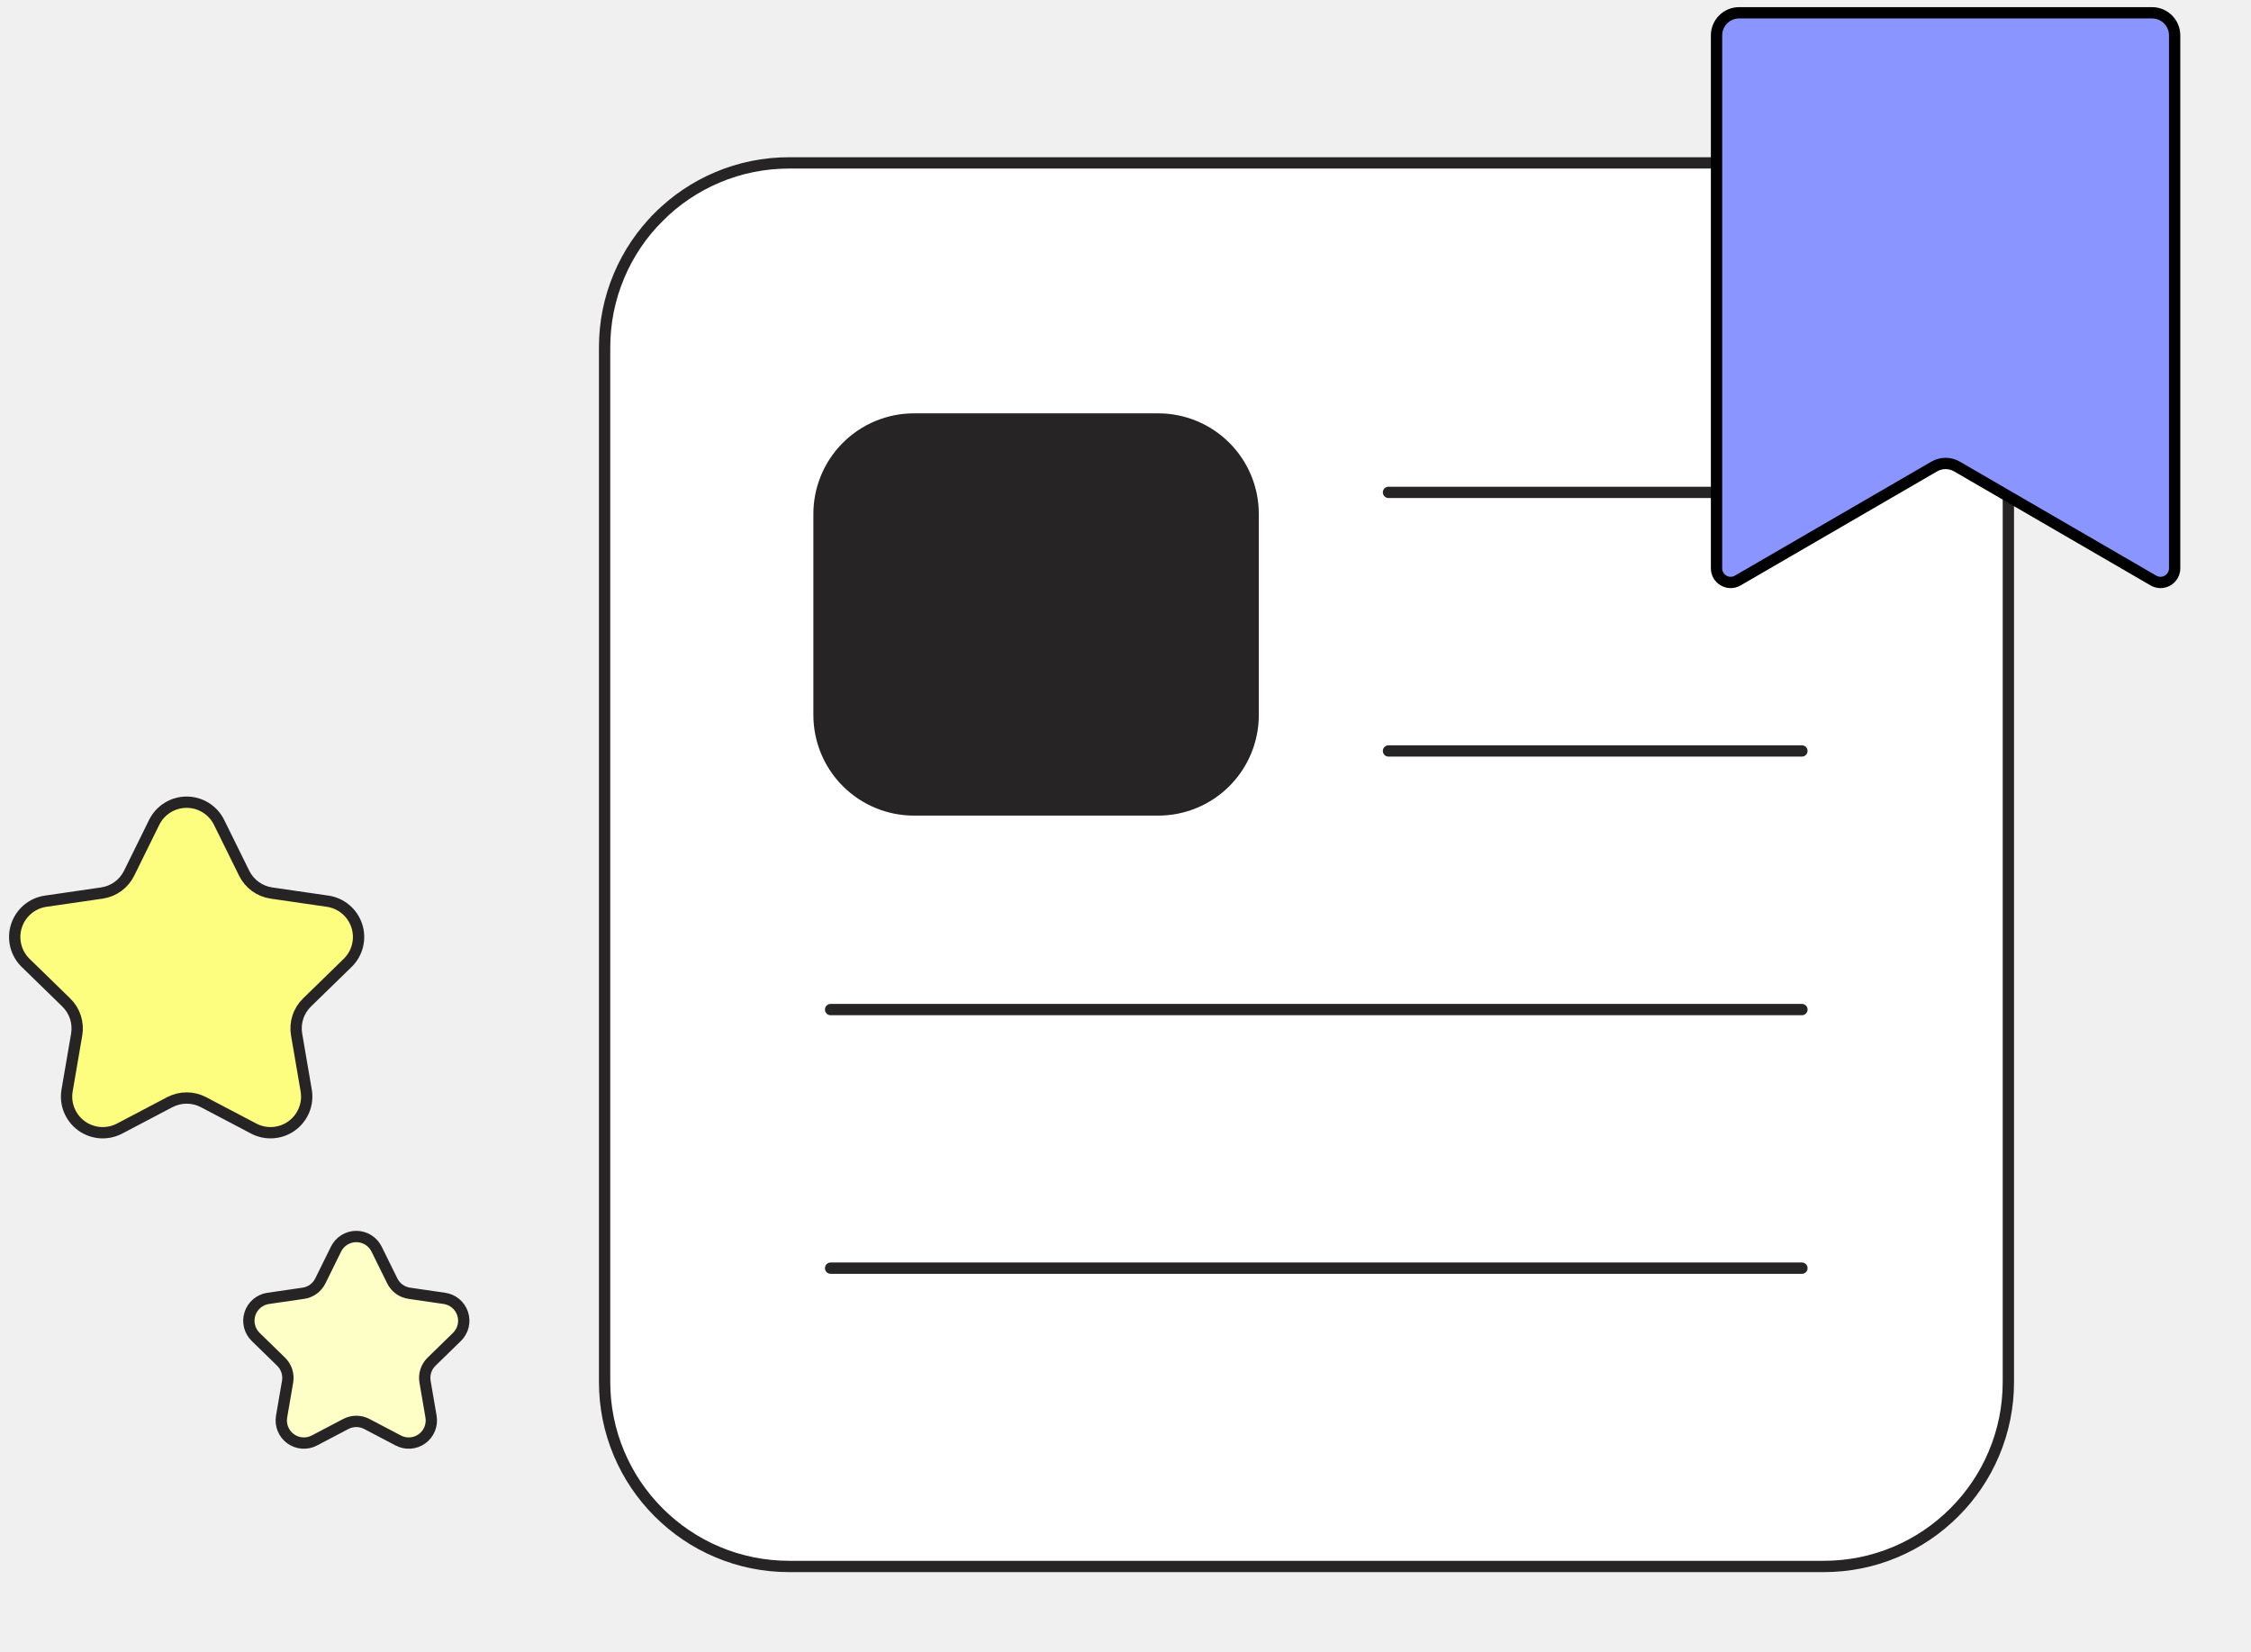
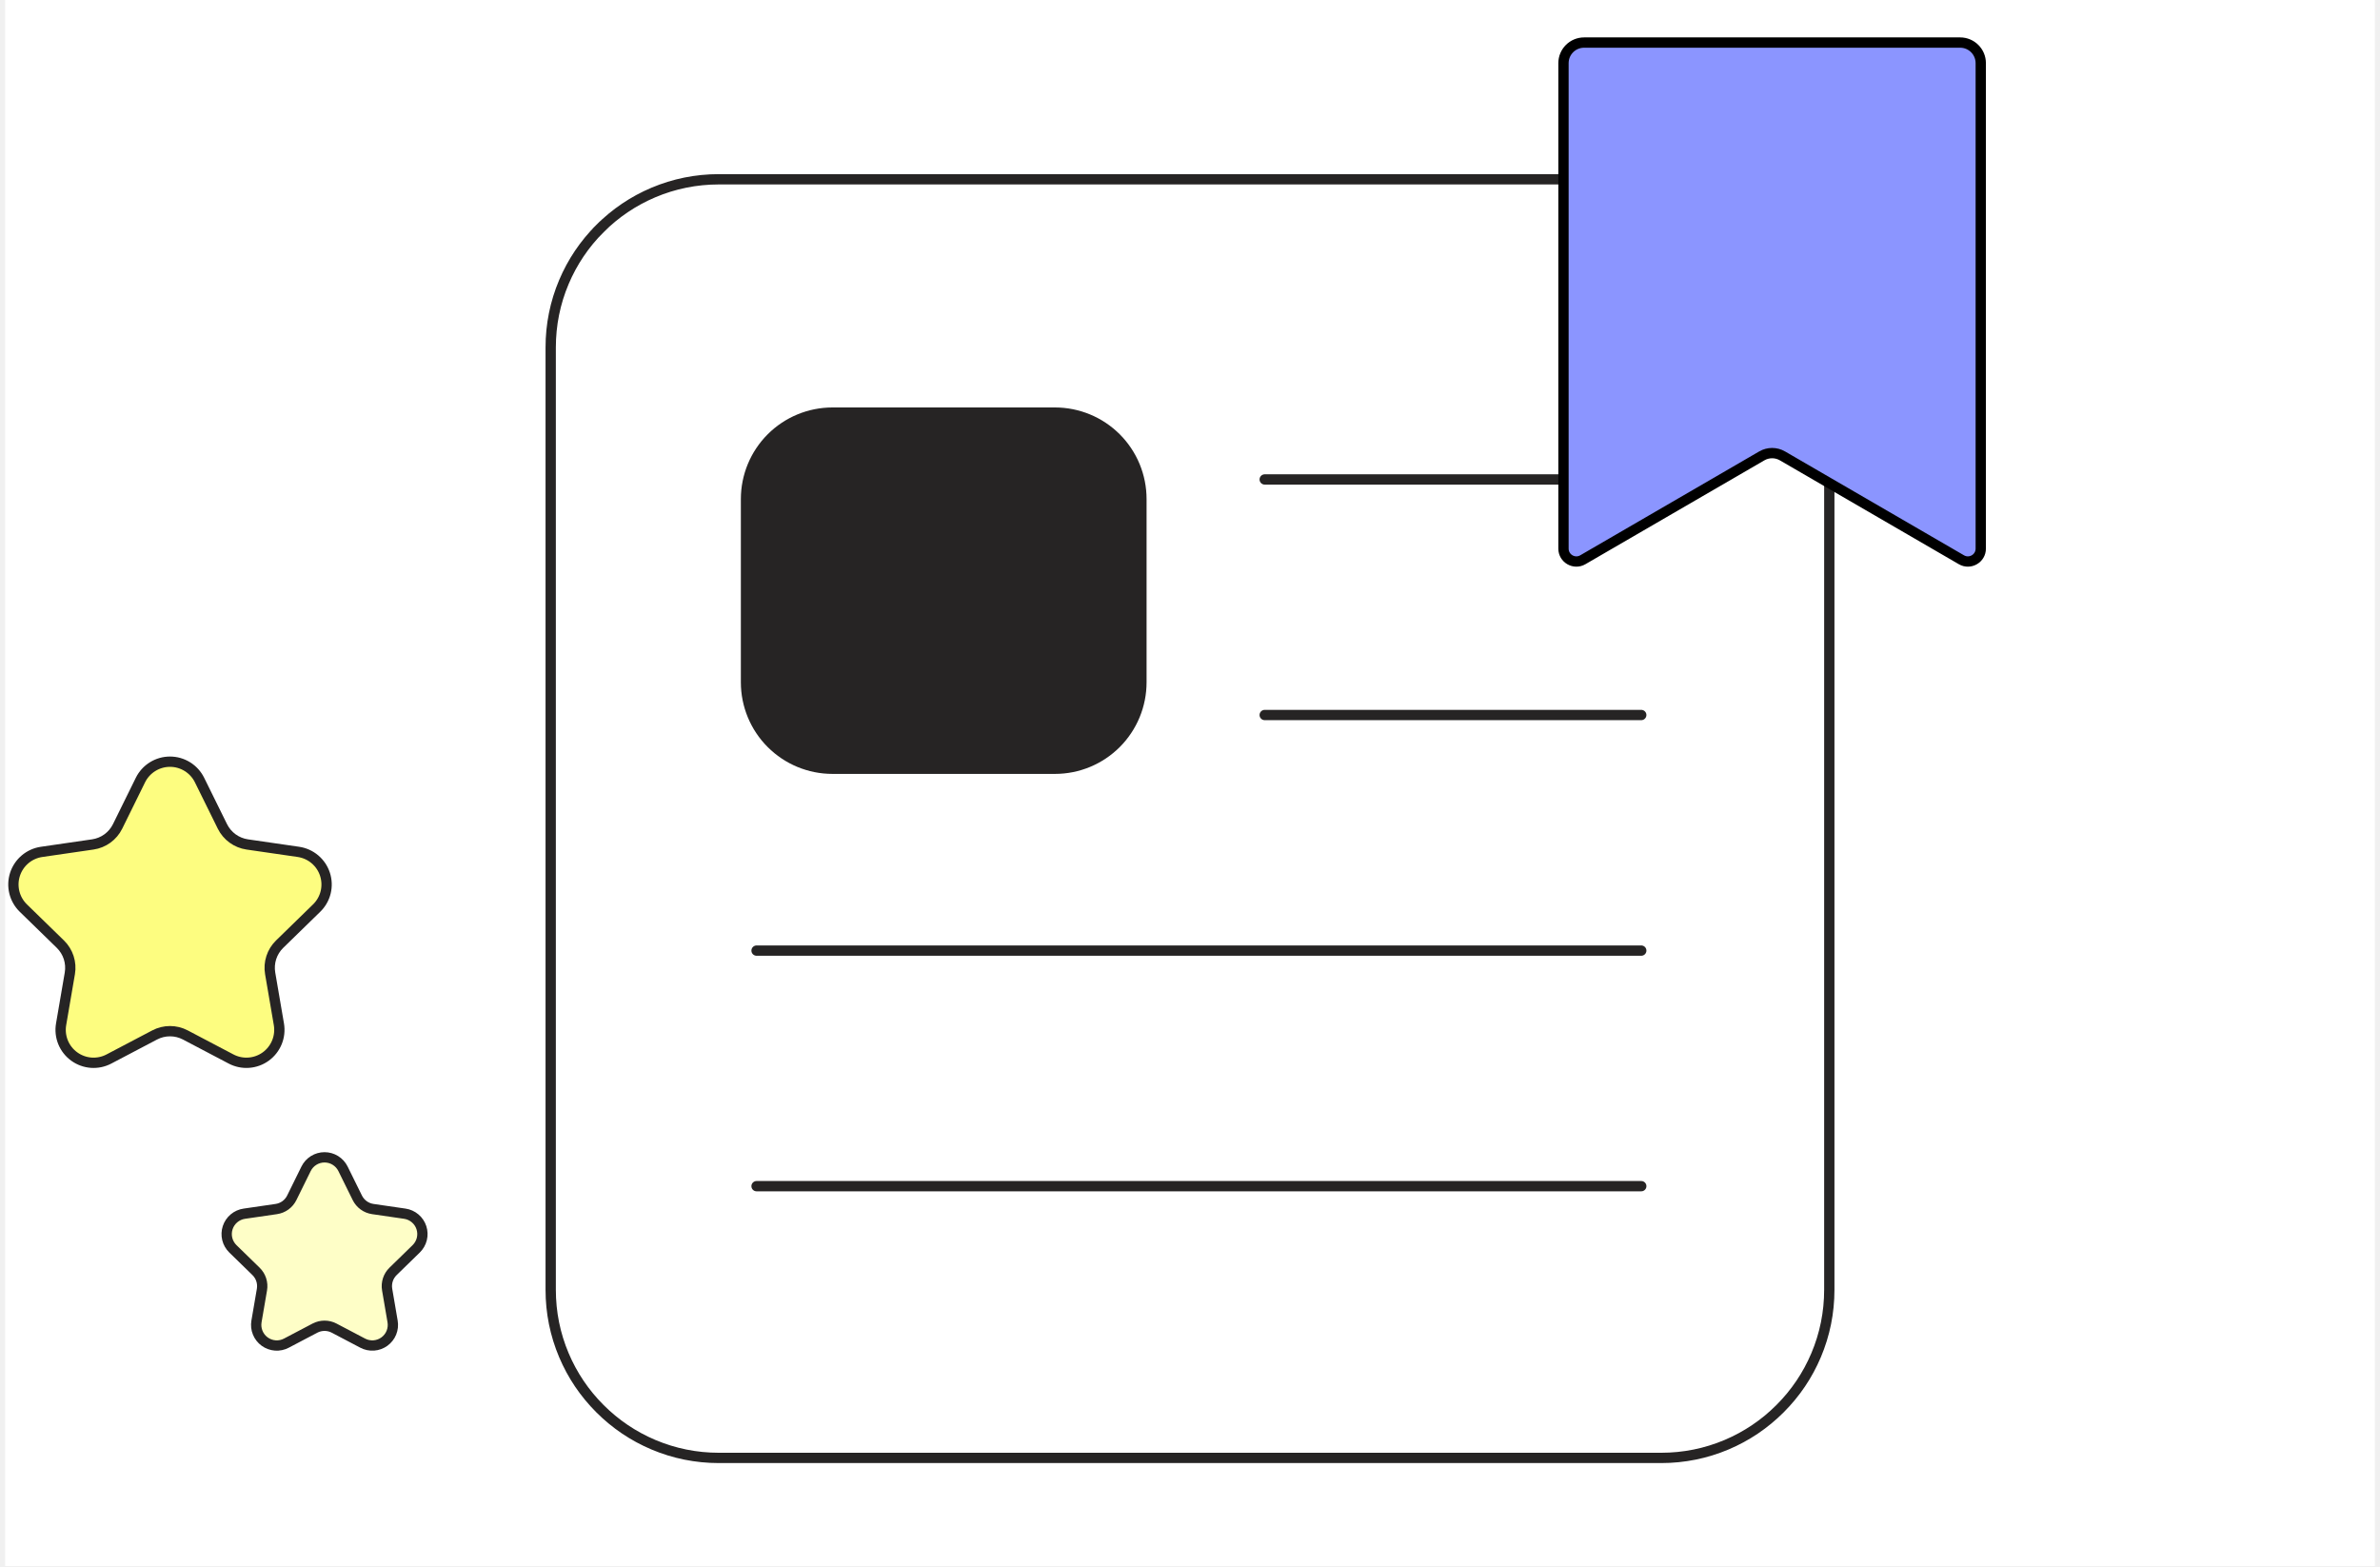
- <svg xmlns="http://www.w3.org/2000/svg" width="199" height="146" viewBox="0 0 199 146" fill="none">
-   <path d="M161.229 138.503H69.77C67.566 138.503 65.429 138.071 63.418 137.221C61.475 136.399 59.73 135.222 58.23 133.722C56.73 132.223 55.554 130.478 54.732 128.534C53.881 126.523 53.45 124.387 53.45 122.182V30.723C53.45 28.518 53.881 26.381 54.732 24.371C55.554 22.427 56.73 20.682 58.23 19.183L57.877 18.829L58.23 19.183C59.73 17.683 61.475 16.506 63.418 15.684C65.429 14.834 67.566 14.402 69.77 14.402H133.888H161.229C163.434 14.402 165.571 14.834 167.582 15.684L167.776 15.224L167.582 15.684C169.525 16.506 171.27 17.683 172.77 19.183C174.27 20.682 175.446 22.427 176.268 24.371C177.119 26.381 177.55 28.518 177.55 30.723V122.182C177.55 124.387 177.119 126.523 176.268 128.534C175.446 130.478 174.27 132.223 172.77 133.722C171.27 135.222 169.525 136.399 167.582 137.221C165.571 138.071 163.434 138.503 161.229 138.503Z" fill="white" stroke="#262424" />
-   <path d="M80.799 36.547H102.394C104.752 36.547 107.014 37.484 108.681 39.151C110.349 40.819 111.285 43.08 111.285 45.438V63.222C111.285 65.58 110.349 67.842 108.681 69.509C107.014 71.177 104.752 72.114 102.394 72.114H80.799C78.441 72.114 76.179 71.177 74.512 69.509C72.844 67.842 71.907 65.58 71.907 63.222V45.438C71.907 43.08 72.844 40.819 74.512 39.151C76.179 37.484 78.441 36.547 80.799 36.547V36.547Z" fill="#262424" />
-   <path d="M122.751 66.398H159.298" stroke="#262424" stroke-linecap="round" />
-   <path d="M122.751 43.535H159.298" stroke="#262424" stroke-linecap="round" />
-   <path d="M73.431 89.264H159.299" stroke="#262424" stroke-linecap="round" />
-   <path d="M73.431 112.127H159.299" stroke="#262424" stroke-linecap="round" />
-   <path d="M19.367 72.71L21.587 77.21C21.817 77.675 22.156 78.077 22.576 78.382C22.995 78.687 23.483 78.885 23.996 78.96L28.961 79.681C29.552 79.767 30.107 80.016 30.563 80.401C31.019 80.785 31.359 81.29 31.543 81.858C31.728 82.425 31.75 83.033 31.607 83.612C31.464 84.192 31.162 84.719 30.734 85.136L27.141 88.638C26.77 89 26.492 89.446 26.332 89.939C26.172 90.433 26.134 90.957 26.221 91.468L27.069 96.415C27.169 97.003 27.104 97.607 26.879 98.16C26.654 98.713 26.279 99.191 25.797 99.542C25.314 99.893 24.743 100.101 24.148 100.144C23.553 100.188 22.957 100.063 22.429 99.786L17.988 97.451C17.529 97.21 17.018 97.084 16.5 97.084C15.981 97.084 15.47 97.21 15.012 97.451L10.57 99.786C10.042 100.063 9.447 100.188 8.852 100.145C8.257 100.101 7.685 99.893 7.203 99.542C6.72 99.191 6.345 98.713 6.12 98.16C5.895 97.607 5.83 97.003 5.931 96.415L6.779 91.469C6.866 90.958 6.828 90.433 6.668 89.94C6.508 89.447 6.23 89 5.859 88.638L2.266 85.137C1.838 84.72 1.536 84.192 1.393 83.613C1.25 83.034 1.272 82.426 1.457 81.858C1.641 81.291 1.981 80.786 2.437 80.401C2.893 80.017 3.448 79.768 4.039 79.682L9.004 78.96C9.518 78.886 10.005 78.688 10.425 78.383C10.844 78.078 11.183 77.676 11.413 77.211L13.631 72.71C13.895 72.175 14.304 71.725 14.811 71.41C15.317 71.095 15.902 70.928 16.499 70.928C17.096 70.928 17.68 71.095 18.187 71.41C18.694 71.725 19.103 72.175 19.367 72.71Z" fill="#FDFD80" stroke="#262424" stroke-miterlimit="10" />
-   <path d="M33.292 110.442L34.68 113.255C34.823 113.545 35.035 113.797 35.297 113.987C35.559 114.178 35.864 114.301 36.185 114.348L39.288 114.799C39.657 114.853 40.004 115.008 40.289 115.249C40.575 115.489 40.787 115.804 40.902 116.159C41.017 116.514 41.031 116.894 40.942 117.256C40.852 117.618 40.663 117.948 40.397 118.208L38.151 120.397C37.919 120.623 37.745 120.902 37.645 121.21C37.545 121.519 37.521 121.847 37.576 122.166L38.105 125.257C38.168 125.625 38.127 126.003 37.987 126.348C37.846 126.694 37.612 126.993 37.31 127.212C37.009 127.431 36.652 127.562 36.28 127.589C35.908 127.615 35.536 127.538 35.206 127.364L32.43 125.905C32.143 125.755 31.824 125.676 31.5 125.676C31.176 125.676 30.857 125.755 30.57 125.905L27.794 127.364C27.464 127.538 27.092 127.616 26.72 127.589C26.348 127.562 25.991 127.431 25.689 127.212C25.387 126.993 25.153 126.694 25.013 126.348C24.872 126.003 24.831 125.625 24.894 125.257L25.424 122.166C25.479 121.847 25.455 121.519 25.355 121.211C25.255 120.903 25.081 120.624 24.849 120.397L22.604 118.209C22.337 117.948 22.148 117.619 22.058 117.256C21.969 116.894 21.983 116.514 22.098 116.16C22.213 115.805 22.425 115.49 22.711 115.249C22.996 115.009 23.343 114.853 23.712 114.8L26.815 114.348C27.136 114.302 27.441 114.178 27.703 113.988C27.965 113.797 28.177 113.546 28.32 113.255L29.707 110.442C29.872 110.108 30.127 109.826 30.444 109.629C30.761 109.432 31.126 109.328 31.499 109.328C31.872 109.328 32.238 109.432 32.554 109.629C32.871 109.826 33.127 110.108 33.292 110.442Z" fill="#FEFEC7" stroke="#262424" stroke-miterlimit="10" />
-   <path d="M170.996 41.248L153.627 51.329C152.794 51.812 151.75 51.211 151.75 50.248V3.131C151.75 2.026 152.645 1.131 153.75 1.131H190.25C191.355 1.131 192.25 2.026 192.25 3.131V50.248C192.25 51.211 191.206 51.812 190.373 51.329L173.004 41.248C172.383 40.888 171.617 40.888 170.996 41.248Z" fill="#8B95FF" stroke="black" />
+ <svg xmlns="http://www.w3.org/2000/svg" width="231" height="152" viewBox="0 0 231 152" fill="none">
+   <rect width="230" height="152" transform="translate(0.5)" fill="white" />
+   <path d="M161.229 141.503H69.77C67.566 141.503 65.429 141.071 63.418 140.221C61.475 139.399 59.73 138.222 58.23 136.722C56.73 135.223 55.554 133.478 54.732 131.534C53.881 129.523 53.45 127.387 53.45 125.182V33.723C53.45 31.518 53.881 29.381 54.732 27.371C55.554 25.427 56.73 23.682 58.23 22.183L57.877 21.829L58.23 22.183C59.73 20.683 61.475 19.506 63.418 18.684C65.429 17.834 67.566 17.402 69.77 17.402H133.888H161.229C163.434 17.402 165.571 17.834 167.582 18.684L167.776 18.224L167.582 18.684C169.525 19.506 171.27 20.683 172.77 22.183C174.27 23.682 175.446 25.427 176.268 27.371C177.119 29.381 177.55 31.518 177.55 33.723V125.182C177.55 127.387 177.119 129.523 176.268 131.534C175.446 133.478 174.27 135.223 172.77 136.722C171.27 138.222 169.525 139.399 167.582 140.221C165.571 141.071 163.434 141.503 161.229 141.503Z" fill="white" stroke="#262424" />
+   <path d="M80.799 39.547H102.394C104.752 39.547 107.014 40.484 108.681 42.151C110.349 43.819 111.285 46.08 111.285 48.438V66.222C111.285 68.58 110.349 70.842 108.681 72.509C107.014 74.177 104.752 75.114 102.394 75.114H80.799C78.441 75.114 76.179 74.177 74.512 72.509C72.844 70.842 71.907 68.58 71.907 66.222V48.438C71.907 46.08 72.844 43.819 74.512 42.151C76.179 40.484 78.441 39.547 80.799 39.547V39.547Z" fill="#262424" />
+   <path d="M122.751 69.398H159.298" stroke="#262424" stroke-linecap="round" />
+   <path d="M122.751 46.535H159.298" stroke="#262424" stroke-linecap="round" />
+   <path d="M73.431 92.264H159.299" stroke="#262424" stroke-linecap="round" />
+   <path d="M73.431 115.127H159.299" stroke="#262424" stroke-linecap="round" />
+   <path d="M19.367 75.71L21.587 80.21C21.817 80.675 22.156 81.077 22.576 81.382C22.995 81.687 23.483 81.885 23.996 81.96L28.961 82.681C29.552 82.767 30.107 83.016 30.563 83.401C31.019 83.785 31.359 84.29 31.543 84.858C31.728 85.425 31.75 86.033 31.607 86.612C31.464 87.192 31.162 87.719 30.734 88.136L27.141 91.638C26.77 92 26.492 92.446 26.332 92.939C26.172 93.433 26.134 93.957 26.221 94.468L27.069 99.415C27.169 100.003 27.104 100.607 26.879 101.16C26.654 101.712 26.279 102.191 25.797 102.542C25.314 102.893 24.743 103.101 24.148 103.144C23.553 103.188 22.957 103.063 22.429 102.786L17.988 100.451C17.529 100.21 17.018 100.084 16.5 100.084C15.981 100.084 15.47 100.21 15.012 100.451L10.57 102.786C10.042 103.063 9.447 103.188 8.852 103.145C8.257 103.101 7.685 102.893 7.203 102.542C6.72 102.191 6.345 101.713 6.12 101.16C5.895 100.607 5.83 100.003 5.931 99.415L6.779 94.469C6.866 93.958 6.828 93.433 6.668 92.94C6.508 92.447 6.23 92 5.859 91.638L2.266 88.137C1.838 87.72 1.536 87.192 1.393 86.613C1.25 86.034 1.272 85.426 1.457 84.858C1.641 84.291 1.981 83.786 2.437 83.401C2.893 83.017 3.448 82.768 4.039 82.682L9.004 81.96C9.518 81.886 10.005 81.688 10.425 81.383C10.844 81.078 11.183 80.676 11.413 80.211L13.631 75.71C13.895 75.175 14.304 74.725 14.811 74.41C15.317 74.095 15.902 73.928 16.499 73.928C17.096 73.928 17.68 74.095 18.187 74.41C18.694 74.725 19.103 75.175 19.367 75.71Z" fill="#FDFD80" stroke="#262424" stroke-miterlimit="10" />
+   <path d="M33.292 113.442L34.68 116.255C34.823 116.545 35.035 116.797 35.297 116.987C35.559 117.178 35.864 117.301 36.185 117.348L39.288 117.799C39.657 117.853 40.004 118.008 40.289 118.249C40.575 118.489 40.787 118.804 40.902 119.159C41.017 119.514 41.031 119.894 40.942 120.256C40.852 120.618 40.663 120.948 40.397 121.208L38.151 123.397C37.919 123.623 37.745 123.902 37.645 124.21C37.545 124.519 37.521 124.847 37.576 125.166L38.105 128.257C38.168 128.625 38.127 129.003 37.987 129.348C37.846 129.694 37.612 129.993 37.31 130.212C37.009 130.431 36.652 130.562 36.28 130.589C35.908 130.615 35.536 130.538 35.206 130.364L32.43 128.905C32.143 128.755 31.824 128.676 31.5 128.676C31.176 128.676 30.857 128.755 30.57 128.905L27.794 130.364C27.464 130.538 27.092 130.616 26.72 130.589C26.348 130.562 25.991 130.431 25.689 130.212C25.387 129.993 25.153 129.694 25.013 129.348C24.872 129.003 24.831 128.625 24.894 128.257L25.424 125.166C25.479 124.847 25.455 124.519 25.355 124.211C25.255 123.903 25.081 123.624 24.849 123.397L22.604 121.209C22.337 120.948 22.148 120.619 22.058 120.256C21.969 119.894 21.983 119.514 22.098 119.16C22.213 118.805 22.425 118.49 22.711 118.249C22.996 118.009 23.343 117.853 23.712 117.8L26.815 117.348C27.136 117.302 27.441 117.178 27.703 116.988C27.965 116.797 28.177 116.546 28.32 116.255L29.707 113.442C29.872 113.108 30.127 112.826 30.444 112.629C30.761 112.432 31.126 112.328 31.499 112.328C31.872 112.328 32.238 112.432 32.554 112.629C32.871 112.826 33.127 113.108 33.292 113.442Z" fill="#FEFEC7" stroke="#262424" stroke-miterlimit="10" />
+   <path d="M170.996 44.248L153.627 54.329C152.794 54.812 151.75 54.211 151.75 53.248V6.131C151.75 5.026 152.645 4.131 153.75 4.131H190.25C191.355 4.131 192.25 5.026 192.25 6.131V53.248C192.25 54.211 191.206 54.812 190.373 54.329L173.004 44.248C172.383 43.888 171.617 43.888 170.996 44.248Z" fill="#8B95FF" stroke="black" />
</svg>
